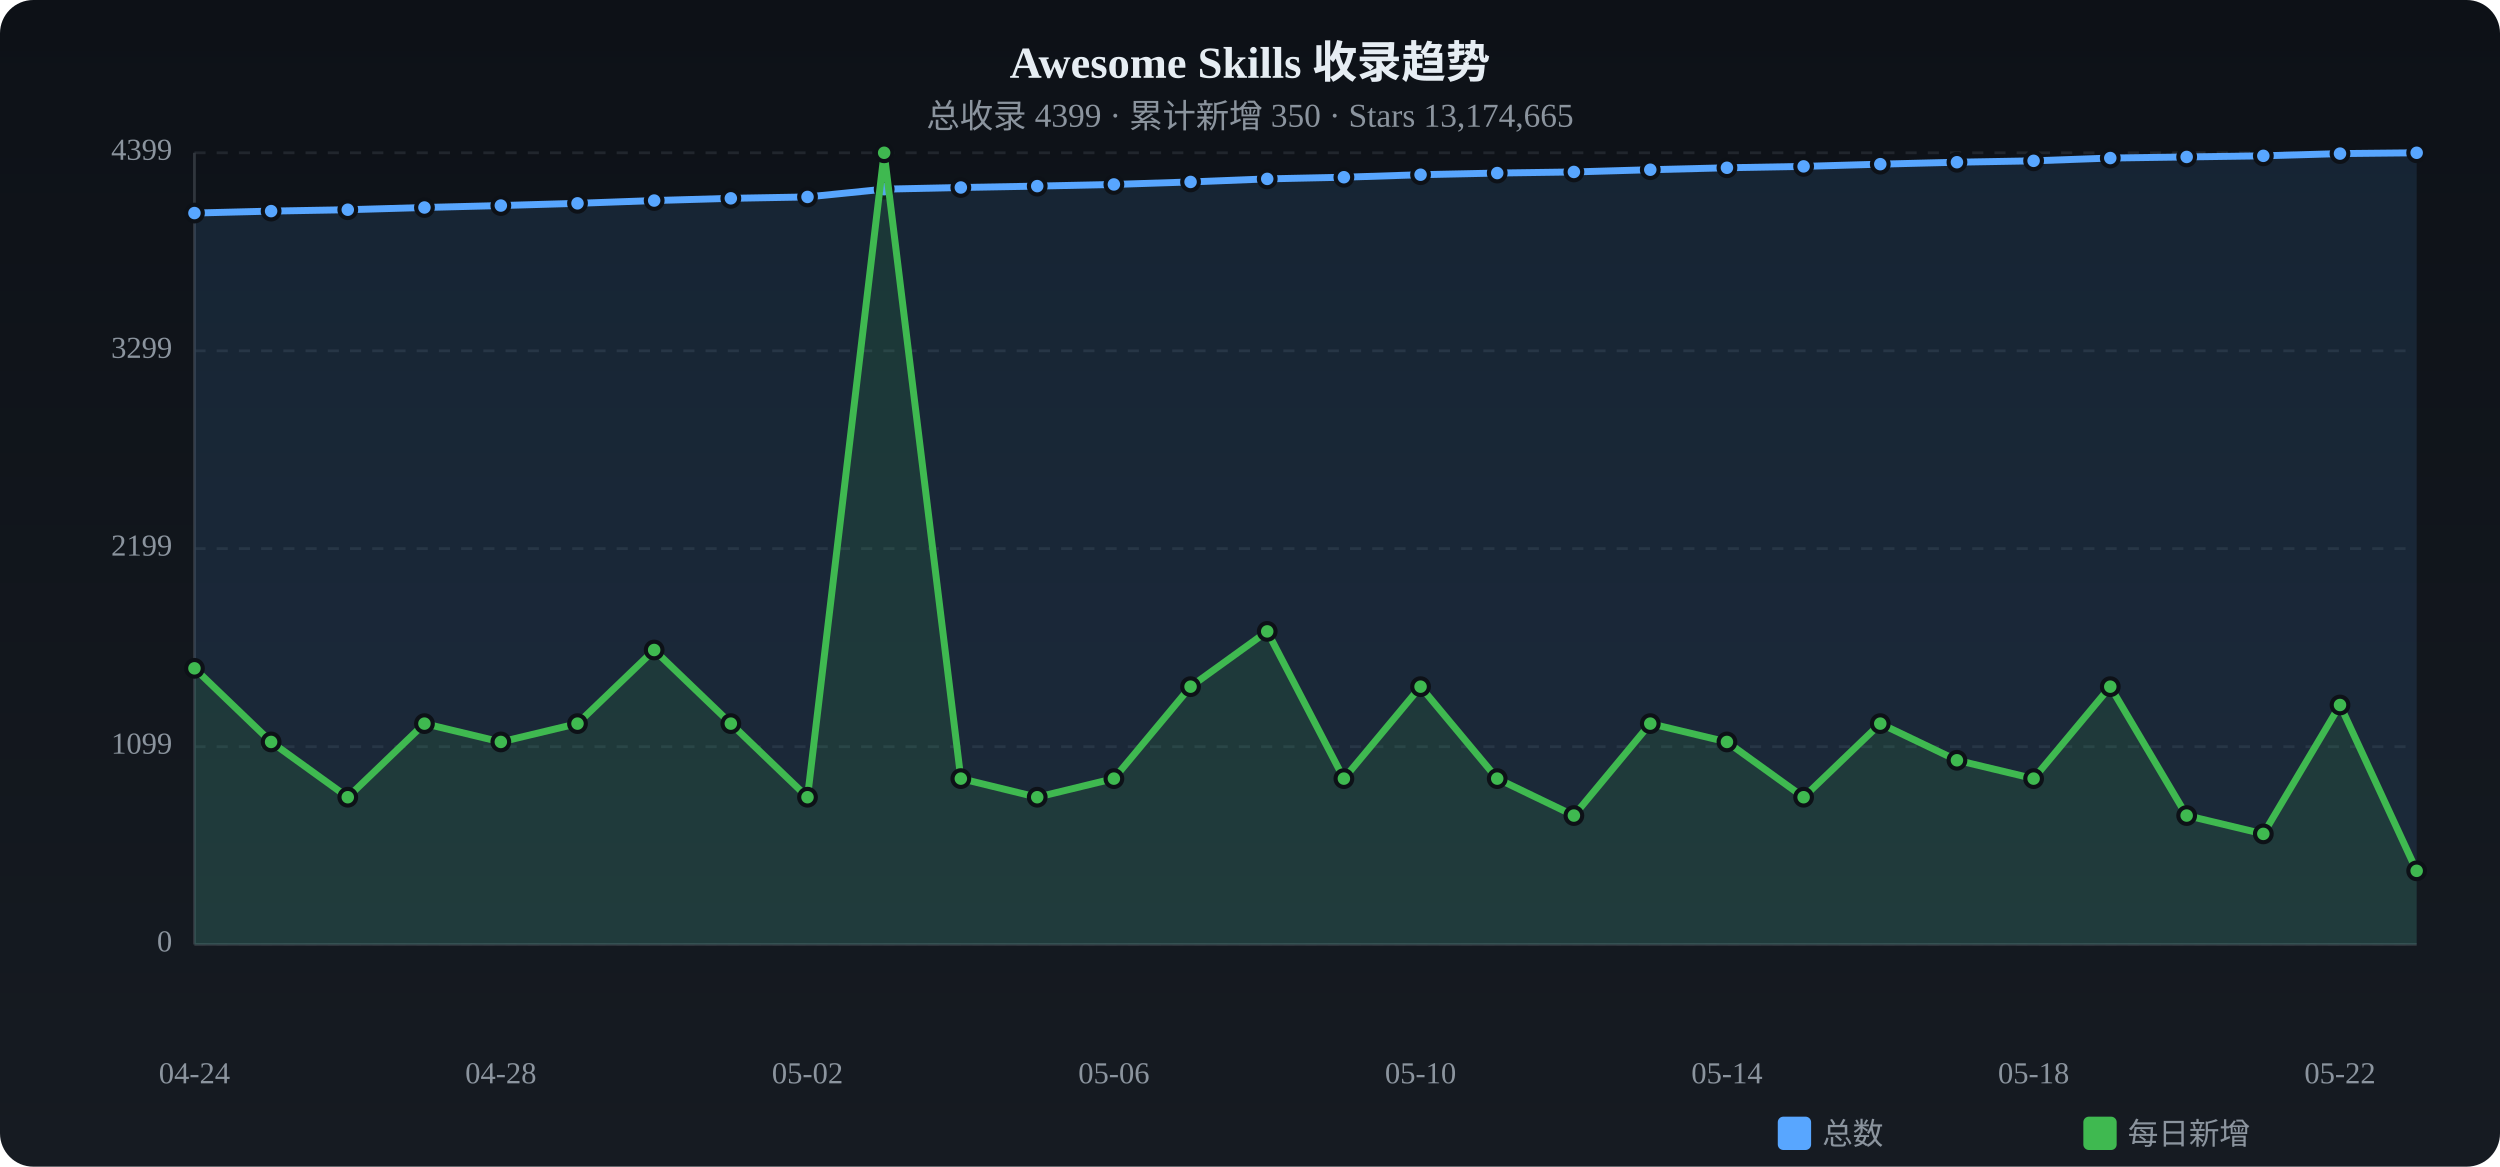
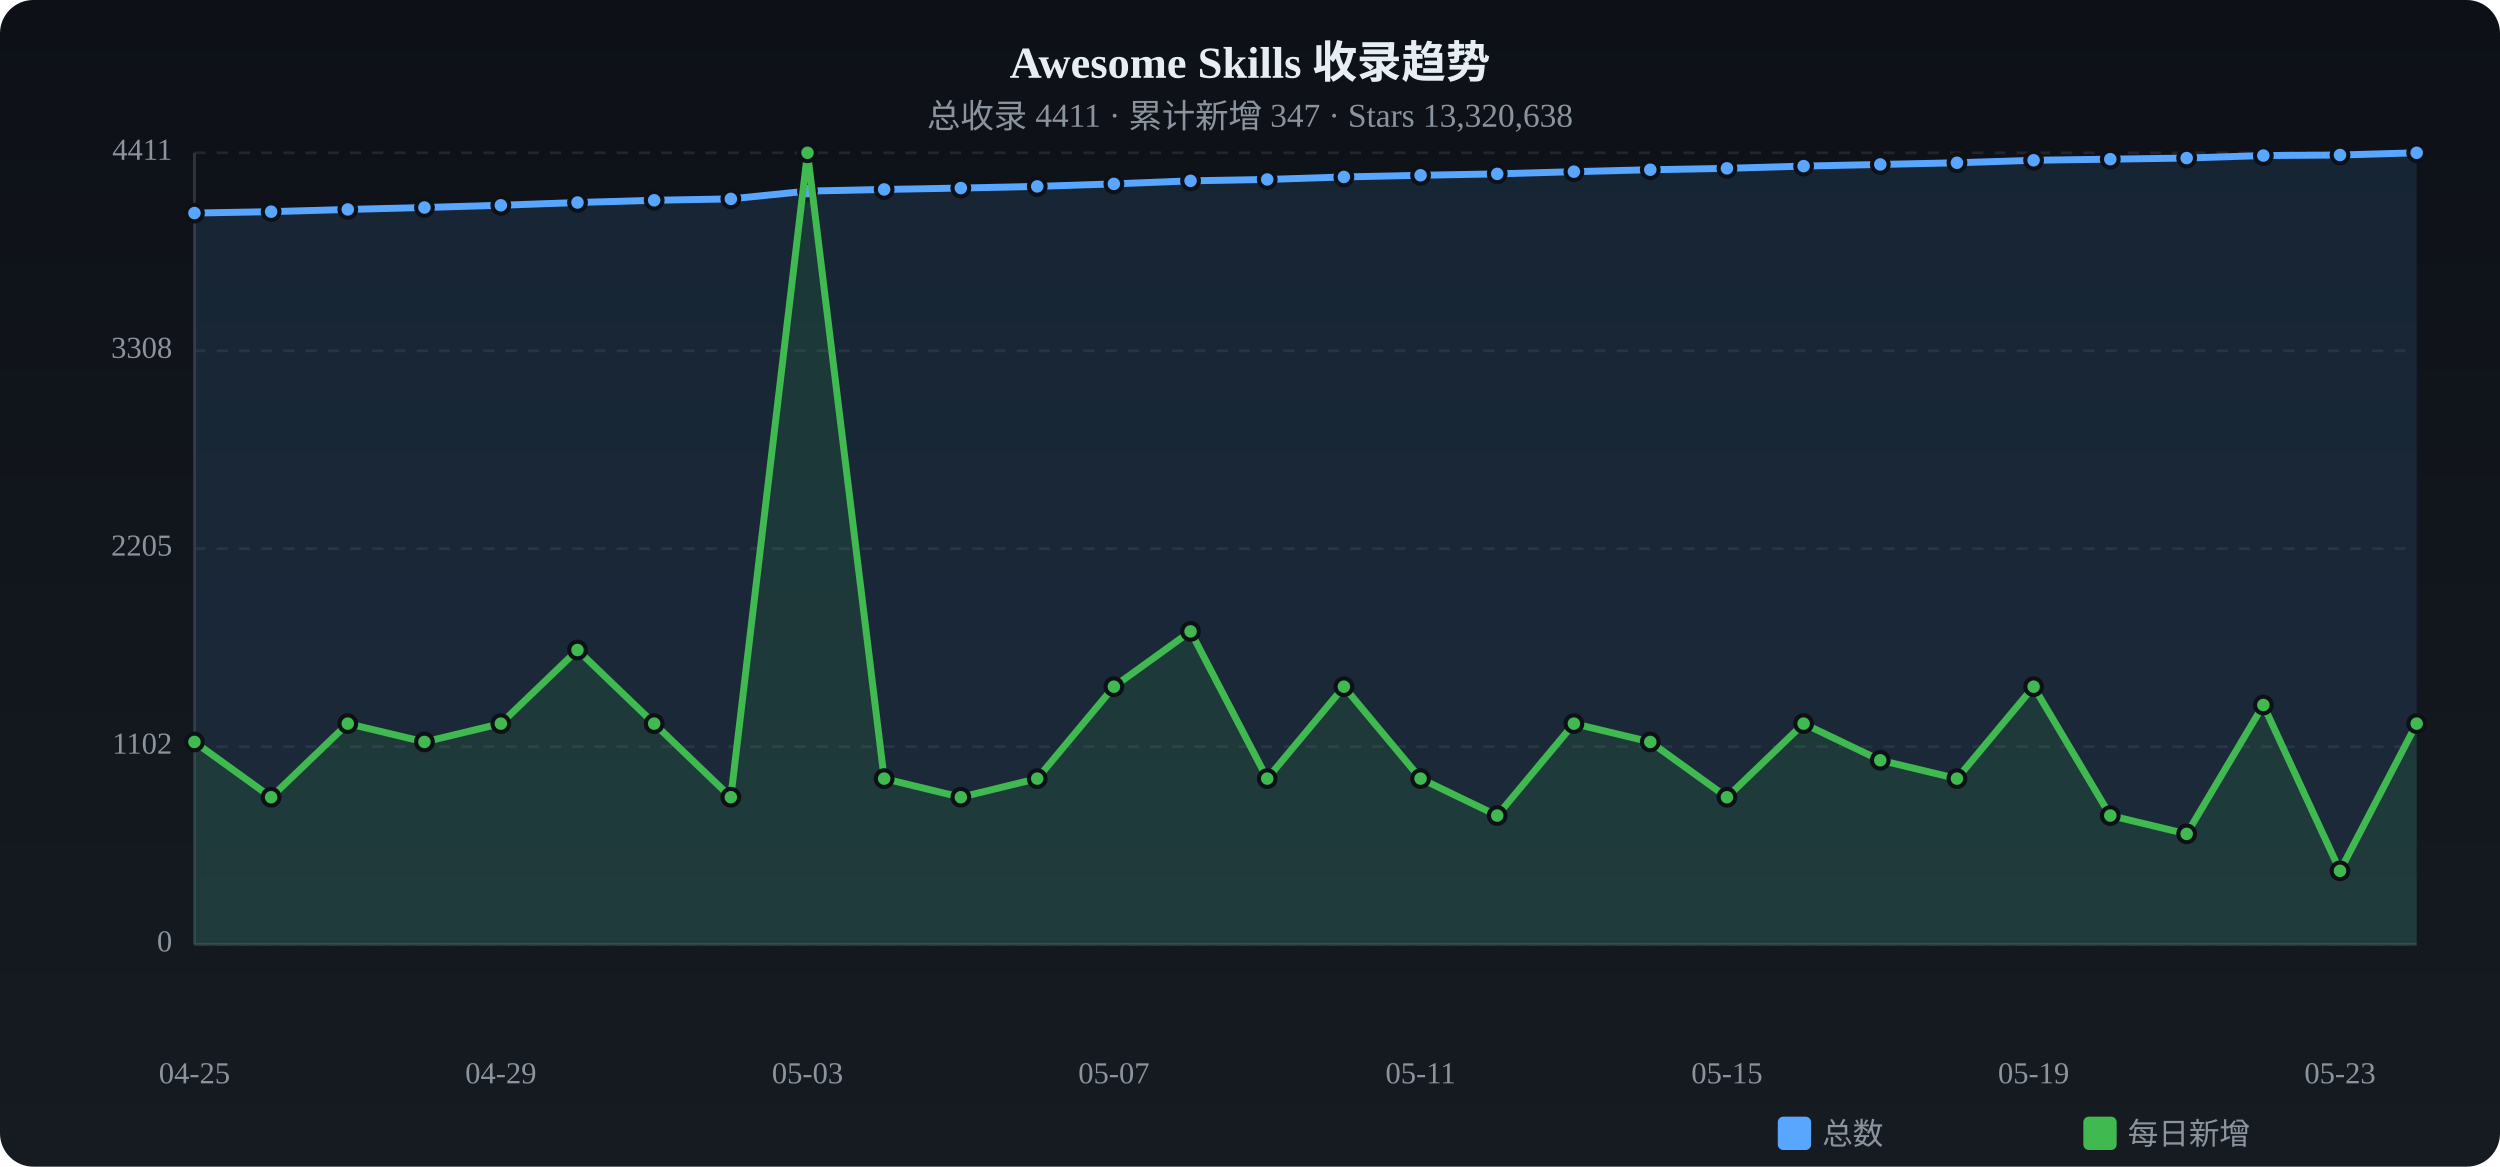
<svg xmlns="http://www.w3.org/2000/svg" viewBox="0 0 900 420" width="900" height="420">
  <defs>
    <linearGradient id="tbg" x1="0%" y1="0%" x2="0%" y2="100%">
      <stop offset="0%" stop-color="#0d1117" />
      <stop offset="100%" stop-color="#161b22" />
    </linearGradient>
  </defs>
  <rect width="900" height="420" rx="12" fill="url(#tbg)" />
  <text x="450.0" y="28" text-anchor="middle" fill="#e6edf3" font-size="16" font-weight="bold">Awesome Skills 收录趋势</text>
-   <text x="450.0" y="46" text-anchor="middle" fill="#8b949e" font-size="12">总收录 4399 · 累计新增 350 · Stars 13,174,665</text>
+   <text x="450.0" y="46" text-anchor="middle" fill="#8b949e" font-size="12">总收录 4411 · 累计新增 347 · Stars 13,320,638</text>
  <text x="62" y="340.0" text-anchor="end" fill="#8b949e" font-size="11" dominant-baseline="middle">0</text>
  <line x1="70" y1="340.0" x2="870" y2="340.0" stroke="#21262d" stroke-dasharray="4 4" />
-   <text x="62" y="268.8" text-anchor="end" fill="#8b949e" font-size="11" dominant-baseline="middle">1099</text>
+   <text x="62" y="268.8" text-anchor="end" fill="#8b949e" font-size="11" dominant-baseline="middle">1102</text>
  <line x1="70" y1="268.8" x2="870" y2="268.8" stroke="#21262d" stroke-dasharray="4 4" />
-   <text x="62" y="197.5" text-anchor="end" fill="#8b949e" font-size="11" dominant-baseline="middle">2199</text>
+   <text x="62" y="197.5" text-anchor="end" fill="#8b949e" font-size="11" dominant-baseline="middle">2205</text>
  <line x1="70" y1="197.5" x2="870" y2="197.5" stroke="#21262d" stroke-dasharray="4 4" />
-   <text x="62" y="126.3" text-anchor="end" fill="#8b949e" font-size="11" dominant-baseline="middle">3299</text>
+   <text x="62" y="126.3" text-anchor="end" fill="#8b949e" font-size="11" dominant-baseline="middle">3308</text>
  <line x1="70" y1="126.3" x2="870" y2="126.3" stroke="#21262d" stroke-dasharray="4 4" />
-   <text x="62" y="55.0" text-anchor="end" fill="#8b949e" font-size="11" dominant-baseline="middle">4399</text>
+   <text x="62" y="55.0" text-anchor="end" fill="#8b949e" font-size="11" dominant-baseline="middle">4411</text>
  <line x1="70" y1="55.0" x2="870" y2="55.0" stroke="#21262d" stroke-dasharray="4 4" />
  <line x1="70" y1="55" x2="70" y2="340" stroke="#30363d" />
  <line x1="70" y1="340" x2="870" y2="340" stroke="#30363d" />
-   <path d="M70.0,76.7 L97.6,76.0 L125.2,75.5 L152.8,74.7 L180.3,74.0 L207.9,73.2 L235.5,72.2 L263.1,71.4 L290.7,70.9 L318.3,68.1 L345.9,67.5 L373.4,67.0 L401.0,66.4 L428.6,65.5 L456.2,64.4 L483.8,63.8 L511.4,62.9 L539.0,62.3 L566.6,61.9 L594.1,61.1 L621.7,60.4 L649.3,59.9 L676.9,59.1 L704.5,58.4 L732.1,57.9 L759.7,56.9 L787.2,56.5 L814.8,56.1 L842.4,55.3 L870.0,55.0 L870.0,340 L70.0,340 Z" fill="#58a6ff" opacity="0.12" />
-   <polyline points="70.0,76.7 97.6,76.0 125.2,75.5 152.8,74.7 180.3,74.0 207.9,73.2 235.5,72.2 263.1,71.4 290.7,70.9 318.3,68.1 345.9,67.5 373.4,67.0 401.0,66.4 428.6,65.5 456.2,64.4 483.8,63.8 511.4,62.9 539.0,62.3 566.6,61.9 594.1,61.1 621.7,60.4 649.3,59.9 676.9,59.1 704.5,58.4 732.1,57.9 759.7,56.9 787.2,56.5 814.8,56.1 842.4,55.3 870.0,55.0" fill="none" stroke="#58a6ff" stroke-width="2.5" stroke-linecap="round" stroke-linejoin="round" />
+   <path d="M70.0,76.7 L97.6,76.2 L125.2,75.4 L152.8,74.7 L180.3,73.9 L207.9,72.9 L235.5,72.1 L263.1,71.6 L290.7,68.8 L318.3,68.2 L345.9,67.7 L373.4,67.1 L401.0,66.2 L428.6,65.1 L456.2,64.6 L483.8,63.7 L511.4,63.1 L539.0,62.6 L566.6,61.8 L594.1,61.1 L621.7,60.6 L649.3,59.8 L676.9,59.2 L704.5,58.6 L732.1,57.7 L759.7,57.3 L787.2,56.9 L814.8,56.0 L842.4,55.8 L870.0,55.0 L870.0,340 L70.0,340 Z" fill="#58a6ff" opacity="0.12" />
+   <polyline points="70.0,76.7 97.6,76.2 125.2,75.4 152.8,74.7 180.3,73.9 207.9,72.9 235.5,72.1 263.1,71.6 290.7,68.8 318.3,68.2 345.9,67.7 373.4,67.1 401.0,66.2 428.6,65.1 456.2,64.6 483.8,63.7 511.4,63.1 539.0,62.6 566.6,61.8 594.1,61.1 621.7,60.6 649.3,59.8 676.9,59.2 704.5,58.6 732.1,57.7 759.7,57.3 787.2,56.9 814.8,56.0 842.4,55.8 870.0,55.0" fill="none" stroke="#58a6ff" stroke-width="2.5" stroke-linecap="round" stroke-linejoin="round" />
  <circle cx="70.0" cy="76.7" r="3" fill="#58a6ff" stroke="#0d1117" stroke-width="1.5" />
-   <circle cx="97.6" cy="76.0" r="3" fill="#58a6ff" stroke="#0d1117" stroke-width="1.5" />
-   <circle cx="125.2" cy="75.5" r="3" fill="#58a6ff" stroke="#0d1117" stroke-width="1.5" />
+   <circle cx="97.6" cy="76.2" r="3" fill="#58a6ff" stroke="#0d1117" stroke-width="1.5" />
+   <circle cx="125.2" cy="75.4" r="3" fill="#58a6ff" stroke="#0d1117" stroke-width="1.5" />
  <circle cx="152.8" cy="74.7" r="3" fill="#58a6ff" stroke="#0d1117" stroke-width="1.5" />
-   <circle cx="180.3" cy="74.0" r="3" fill="#58a6ff" stroke="#0d1117" stroke-width="1.5" />
-   <circle cx="207.9" cy="73.2" r="3" fill="#58a6ff" stroke="#0d1117" stroke-width="1.5" />
-   <circle cx="235.5" cy="72.2" r="3" fill="#58a6ff" stroke="#0d1117" stroke-width="1.5" />
-   <circle cx="263.1" cy="71.4" r="3" fill="#58a6ff" stroke="#0d1117" stroke-width="1.5" />
-   <circle cx="290.7" cy="70.9" r="3" fill="#58a6ff" stroke="#0d1117" stroke-width="1.5" />
-   <circle cx="318.3" cy="68.1" r="3" fill="#58a6ff" stroke="#0d1117" stroke-width="1.5" />
-   <circle cx="345.9" cy="67.5" r="3" fill="#58a6ff" stroke="#0d1117" stroke-width="1.5" />
-   <circle cx="373.4" cy="67.0" r="3" fill="#58a6ff" stroke="#0d1117" stroke-width="1.5" />
-   <circle cx="401.0" cy="66.4" r="3" fill="#58a6ff" stroke="#0d1117" stroke-width="1.5" />
-   <circle cx="428.6" cy="65.5" r="3" fill="#58a6ff" stroke="#0d1117" stroke-width="1.5" />
-   <circle cx="456.2" cy="64.4" r="3" fill="#58a6ff" stroke="#0d1117" stroke-width="1.5" />
-   <circle cx="483.8" cy="63.8" r="3" fill="#58a6ff" stroke="#0d1117" stroke-width="1.5" />
-   <circle cx="511.4" cy="62.9" r="3" fill="#58a6ff" stroke="#0d1117" stroke-width="1.5" />
-   <circle cx="539.0" cy="62.3" r="3" fill="#58a6ff" stroke="#0d1117" stroke-width="1.5" />
-   <circle cx="566.6" cy="61.9" r="3" fill="#58a6ff" stroke="#0d1117" stroke-width="1.5" />
+   <circle cx="180.3" cy="73.9" r="3" fill="#58a6ff" stroke="#0d1117" stroke-width="1.5" />
+   <circle cx="207.9" cy="72.9" r="3" fill="#58a6ff" stroke="#0d1117" stroke-width="1.5" />
+   <circle cx="235.5" cy="72.1" r="3" fill="#58a6ff" stroke="#0d1117" stroke-width="1.5" />
+   <circle cx="263.1" cy="71.6" r="3" fill="#58a6ff" stroke="#0d1117" stroke-width="1.5" />
+   <circle cx="290.7" cy="68.8" r="3" fill="#58a6ff" stroke="#0d1117" stroke-width="1.5" />
+   <circle cx="318.3" cy="68.2" r="3" fill="#58a6ff" stroke="#0d1117" stroke-width="1.5" />
+   <circle cx="345.9" cy="67.7" r="3" fill="#58a6ff" stroke="#0d1117" stroke-width="1.5" />
+   <circle cx="373.4" cy="67.1" r="3" fill="#58a6ff" stroke="#0d1117" stroke-width="1.5" />
+   <circle cx="401.0" cy="66.2" r="3" fill="#58a6ff" stroke="#0d1117" stroke-width="1.5" />
+   <circle cx="428.6" cy="65.1" r="3" fill="#58a6ff" stroke="#0d1117" stroke-width="1.5" />
+   <circle cx="456.2" cy="64.6" r="3" fill="#58a6ff" stroke="#0d1117" stroke-width="1.5" />
+   <circle cx="483.8" cy="63.7" r="3" fill="#58a6ff" stroke="#0d1117" stroke-width="1.5" />
+   <circle cx="511.4" cy="63.1" r="3" fill="#58a6ff" stroke="#0d1117" stroke-width="1.5" />
+   <circle cx="539.0" cy="62.6" r="3" fill="#58a6ff" stroke="#0d1117" stroke-width="1.5" />
+   <circle cx="566.6" cy="61.8" r="3" fill="#58a6ff" stroke="#0d1117" stroke-width="1.5" />
  <circle cx="594.1" cy="61.1" r="3" fill="#58a6ff" stroke="#0d1117" stroke-width="1.5" />
-   <circle cx="621.7" cy="60.4" r="3" fill="#58a6ff" stroke="#0d1117" stroke-width="1.5" />
-   <circle cx="649.3" cy="59.9" r="3" fill="#58a6ff" stroke="#0d1117" stroke-width="1.5" />
-   <circle cx="676.9" cy="59.1" r="3" fill="#58a6ff" stroke="#0d1117" stroke-width="1.5" />
-   <circle cx="704.5" cy="58.4" r="3" fill="#58a6ff" stroke="#0d1117" stroke-width="1.5" />
-   <circle cx="732.1" cy="57.9" r="3" fill="#58a6ff" stroke="#0d1117" stroke-width="1.5" />
-   <circle cx="759.7" cy="56.9" r="3" fill="#58a6ff" stroke="#0d1117" stroke-width="1.5" />
-   <circle cx="787.2" cy="56.5" r="3" fill="#58a6ff" stroke="#0d1117" stroke-width="1.5" />
-   <circle cx="814.8" cy="56.1" r="3" fill="#58a6ff" stroke="#0d1117" stroke-width="1.5" />
-   <circle cx="842.4" cy="55.3" r="3" fill="#58a6ff" stroke="#0d1117" stroke-width="1.5" />
+   <circle cx="621.7" cy="60.6" r="3" fill="#58a6ff" stroke="#0d1117" stroke-width="1.5" />
+   <circle cx="649.3" cy="59.8" r="3" fill="#58a6ff" stroke="#0d1117" stroke-width="1.5" />
+   <circle cx="676.9" cy="59.2" r="3" fill="#58a6ff" stroke="#0d1117" stroke-width="1.5" />
+   <circle cx="704.5" cy="58.6" r="3" fill="#58a6ff" stroke="#0d1117" stroke-width="1.5" />
+   <circle cx="732.1" cy="57.7" r="3" fill="#58a6ff" stroke="#0d1117" stroke-width="1.5" />
+   <circle cx="759.7" cy="57.3" r="3" fill="#58a6ff" stroke="#0d1117" stroke-width="1.5" />
+   <circle cx="787.2" cy="56.9" r="3" fill="#58a6ff" stroke="#0d1117" stroke-width="1.5" />
+   <circle cx="814.8" cy="56.0" r="3" fill="#58a6ff" stroke="#0d1117" stroke-width="1.5" />
+   <circle cx="842.4" cy="55.8" r="3" fill="#58a6ff" stroke="#0d1117" stroke-width="1.5" />
  <circle cx="870.0" cy="55.0" r="3" fill="#58a6ff" stroke="#0d1117" stroke-width="1.5" />
-   <path d="M70.0,240.6 L97.6,267.1 L125.2,287.0 L152.8,260.5 L180.3,267.1 L207.9,260.5 L235.5,234.0 L263.1,260.5 L290.7,287.0 L318.3,55.0 L345.9,280.3 L373.4,287.0 L401.0,280.3 L428.6,247.2 L456.2,227.3 L483.8,280.3 L511.4,247.2 L539.0,280.3 L566.6,293.6 L594.1,260.5 L621.7,267.1 L649.3,287.0 L676.9,260.5 L704.5,273.7 L732.1,280.3 L759.7,247.2 L787.2,293.6 L814.8,300.2 L842.4,253.8 L870.0,313.5 L870.0,340 L70.0,340 Z" fill="#3fb950" opacity="0.12" />
-   <polyline points="70.0,240.6 97.6,267.1 125.2,287.0 152.8,260.5 180.3,267.1 207.9,260.5 235.5,234.0 263.1,260.5 290.7,287.0 318.3,55.0 345.9,280.3 373.4,287.0 401.0,280.3 428.6,247.2 456.2,227.3 483.8,280.3 511.4,247.2 539.0,280.3 566.6,293.6 594.1,260.5 621.7,267.1 649.3,287.0 676.9,260.5 704.5,273.7 732.1,280.3 759.7,247.2 787.2,293.6 814.8,300.2 842.4,253.8 870.0,313.5" fill="none" stroke="#3fb950" stroke-width="2.5" stroke-linecap="round" stroke-linejoin="round" />
-   <circle cx="70.0" cy="240.6" r="3" fill="#3fb950" stroke="#0d1117" stroke-width="1.5" />
-   <circle cx="97.6" cy="267.1" r="3" fill="#3fb950" stroke="#0d1117" stroke-width="1.5" />
-   <circle cx="125.2" cy="287.0" r="3" fill="#3fb950" stroke="#0d1117" stroke-width="1.5" />
-   <circle cx="152.8" cy="260.5" r="3" fill="#3fb950" stroke="#0d1117" stroke-width="1.5" />
-   <circle cx="180.3" cy="267.1" r="3" fill="#3fb950" stroke="#0d1117" stroke-width="1.5" />
-   <circle cx="207.9" cy="260.5" r="3" fill="#3fb950" stroke="#0d1117" stroke-width="1.5" />
-   <circle cx="235.5" cy="234.0" r="3" fill="#3fb950" stroke="#0d1117" stroke-width="1.5" />
-   <circle cx="263.1" cy="260.5" r="3" fill="#3fb950" stroke="#0d1117" stroke-width="1.5" />
-   <circle cx="290.7" cy="287.0" r="3" fill="#3fb950" stroke="#0d1117" stroke-width="1.5" />
-   <circle cx="318.3" cy="55.0" r="3" fill="#3fb950" stroke="#0d1117" stroke-width="1.5" />
-   <circle cx="345.9" cy="280.3" r="3" fill="#3fb950" stroke="#0d1117" stroke-width="1.5" />
-   <circle cx="373.4" cy="287.0" r="3" fill="#3fb950" stroke="#0d1117" stroke-width="1.5" />
-   <circle cx="401.0" cy="280.3" r="3" fill="#3fb950" stroke="#0d1117" stroke-width="1.5" />
-   <circle cx="428.6" cy="247.2" r="3" fill="#3fb950" stroke="#0d1117" stroke-width="1.5" />
-   <circle cx="456.2" cy="227.3" r="3" fill="#3fb950" stroke="#0d1117" stroke-width="1.5" />
-   <circle cx="483.8" cy="280.3" r="3" fill="#3fb950" stroke="#0d1117" stroke-width="1.5" />
-   <circle cx="511.4" cy="247.2" r="3" fill="#3fb950" stroke="#0d1117" stroke-width="1.5" />
-   <circle cx="539.0" cy="280.3" r="3" fill="#3fb950" stroke="#0d1117" stroke-width="1.5" />
-   <circle cx="566.6" cy="293.6" r="3" fill="#3fb950" stroke="#0d1117" stroke-width="1.5" />
-   <circle cx="594.1" cy="260.5" r="3" fill="#3fb950" stroke="#0d1117" stroke-width="1.5" />
-   <circle cx="621.7" cy="267.1" r="3" fill="#3fb950" stroke="#0d1117" stroke-width="1.5" />
-   <circle cx="649.3" cy="287.0" r="3" fill="#3fb950" stroke="#0d1117" stroke-width="1.5" />
-   <circle cx="676.9" cy="260.5" r="3" fill="#3fb950" stroke="#0d1117" stroke-width="1.5" />
-   <circle cx="704.5" cy="273.7" r="3" fill="#3fb950" stroke="#0d1117" stroke-width="1.5" />
-   <circle cx="732.1" cy="280.3" r="3" fill="#3fb950" stroke="#0d1117" stroke-width="1.5" />
-   <circle cx="759.7" cy="247.2" r="3" fill="#3fb950" stroke="#0d1117" stroke-width="1.5" />
-   <circle cx="787.2" cy="293.6" r="3" fill="#3fb950" stroke="#0d1117" stroke-width="1.5" />
-   <circle cx="814.8" cy="300.2" r="3" fill="#3fb950" stroke="#0d1117" stroke-width="1.5" />
-   <circle cx="842.4" cy="253.8" r="3" fill="#3fb950" stroke="#0d1117" stroke-width="1.5" />
-   <circle cx="870.0" cy="313.5" r="3" fill="#3fb950" stroke="#0d1117" stroke-width="1.5" />
-   <text x="70.0" y="390" text-anchor="middle" fill="#8b949e" font-size="11">04-24</text>
-   <text x="180.3" y="390" text-anchor="middle" fill="#8b949e" font-size="11">04-28</text>
-   <text x="290.7" y="390" text-anchor="middle" fill="#8b949e" font-size="11">05-02</text>
-   <text x="401.0" y="390" text-anchor="middle" fill="#8b949e" font-size="11">05-06</text>
-   <text x="511.4" y="390" text-anchor="middle" fill="#8b949e" font-size="11">05-10</text>
-   <text x="621.7" y="390" text-anchor="middle" fill="#8b949e" font-size="11">05-14</text>
-   <text x="732.1" y="390" text-anchor="middle" fill="#8b949e" font-size="11">05-18</text>
-   <text x="842.4" y="390" text-anchor="middle" fill="#8b949e" font-size="11">05-22</text>
+   <path d="M70.0,267.1 L97.6,287.0 L125.2,260.5 L152.8,267.1 L180.3,260.5 L207.9,234.0 L235.5,260.5 L263.1,287.0 L290.7,55.0 L318.3,280.3 L345.9,287.0 L373.4,280.3 L401.0,247.2 L428.6,227.3 L456.2,280.3 L483.8,247.2 L511.4,280.3 L539.0,293.6 L566.6,260.5 L594.1,267.1 L621.7,287.0 L649.3,260.5 L676.9,273.7 L704.5,280.3 L732.1,247.2 L759.7,293.6 L787.2,300.2 L814.8,253.8 L842.4,313.5 L870.0,260.5 L870.0,340 L70.0,340 Z" fill="#3fb950" opacity="0.12" />
+   <polyline points="70.0,267.1 97.6,287.0 125.2,260.5 152.8,267.1 180.3,260.5 207.9,234.0 235.5,260.5 263.1,287.0 290.7,55.0 318.3,280.3 345.9,287.0 373.4,280.3 401.0,247.2 428.6,227.3 456.2,280.3 483.8,247.2 511.4,280.3 539.0,293.6 566.6,260.5 594.1,267.1 621.7,287.0 649.3,260.5 676.9,273.7 704.5,280.3 732.1,247.2 759.7,293.6 787.2,300.2 814.8,253.8 842.4,313.5 870.0,260.5" fill="none" stroke="#3fb950" stroke-width="2.5" stroke-linecap="round" stroke-linejoin="round" />
+   <circle cx="70.0" cy="267.1" r="3" fill="#3fb950" stroke="#0d1117" stroke-width="1.5" />
+   <circle cx="97.6" cy="287.0" r="3" fill="#3fb950" stroke="#0d1117" stroke-width="1.5" />
+   <circle cx="125.2" cy="260.5" r="3" fill="#3fb950" stroke="#0d1117" stroke-width="1.5" />
+   <circle cx="152.8" cy="267.1" r="3" fill="#3fb950" stroke="#0d1117" stroke-width="1.5" />
+   <circle cx="180.3" cy="260.5" r="3" fill="#3fb950" stroke="#0d1117" stroke-width="1.5" />
+   <circle cx="207.9" cy="234.0" r="3" fill="#3fb950" stroke="#0d1117" stroke-width="1.5" />
+   <circle cx="235.5" cy="260.5" r="3" fill="#3fb950" stroke="#0d1117" stroke-width="1.5" />
+   <circle cx="263.1" cy="287.0" r="3" fill="#3fb950" stroke="#0d1117" stroke-width="1.5" />
+   <circle cx="290.7" cy="55.0" r="3" fill="#3fb950" stroke="#0d1117" stroke-width="1.5" />
+   <circle cx="318.3" cy="280.3" r="3" fill="#3fb950" stroke="#0d1117" stroke-width="1.5" />
+   <circle cx="345.9" cy="287.0" r="3" fill="#3fb950" stroke="#0d1117" stroke-width="1.5" />
+   <circle cx="373.4" cy="280.3" r="3" fill="#3fb950" stroke="#0d1117" stroke-width="1.5" />
+   <circle cx="401.0" cy="247.2" r="3" fill="#3fb950" stroke="#0d1117" stroke-width="1.5" />
+   <circle cx="428.6" cy="227.3" r="3" fill="#3fb950" stroke="#0d1117" stroke-width="1.5" />
+   <circle cx="456.2" cy="280.3" r="3" fill="#3fb950" stroke="#0d1117" stroke-width="1.5" />
+   <circle cx="483.8" cy="247.2" r="3" fill="#3fb950" stroke="#0d1117" stroke-width="1.5" />
+   <circle cx="511.4" cy="280.3" r="3" fill="#3fb950" stroke="#0d1117" stroke-width="1.5" />
+   <circle cx="539.0" cy="293.6" r="3" fill="#3fb950" stroke="#0d1117" stroke-width="1.5" />
+   <circle cx="566.6" cy="260.5" r="3" fill="#3fb950" stroke="#0d1117" stroke-width="1.5" />
+   <circle cx="594.1" cy="267.1" r="3" fill="#3fb950" stroke="#0d1117" stroke-width="1.5" />
+   <circle cx="621.7" cy="287.0" r="3" fill="#3fb950" stroke="#0d1117" stroke-width="1.5" />
+   <circle cx="649.3" cy="260.5" r="3" fill="#3fb950" stroke="#0d1117" stroke-width="1.5" />
+   <circle cx="676.9" cy="273.7" r="3" fill="#3fb950" stroke="#0d1117" stroke-width="1.5" />
+   <circle cx="704.5" cy="280.3" r="3" fill="#3fb950" stroke="#0d1117" stroke-width="1.5" />
+   <circle cx="732.1" cy="247.2" r="3" fill="#3fb950" stroke="#0d1117" stroke-width="1.5" />
+   <circle cx="759.7" cy="293.6" r="3" fill="#3fb950" stroke="#0d1117" stroke-width="1.5" />
+   <circle cx="787.2" cy="300.2" r="3" fill="#3fb950" stroke="#0d1117" stroke-width="1.5" />
+   <circle cx="814.8" cy="253.8" r="3" fill="#3fb950" stroke="#0d1117" stroke-width="1.5" />
+   <circle cx="842.4" cy="313.5" r="3" fill="#3fb950" stroke="#0d1117" stroke-width="1.5" />
+   <circle cx="870.0" cy="260.5" r="3" fill="#3fb950" stroke="#0d1117" stroke-width="1.5" />
+   <text x="70.0" y="390" text-anchor="middle" fill="#8b949e" font-size="11">04-25</text>
+   <text x="180.3" y="390" text-anchor="middle" fill="#8b949e" font-size="11">04-29</text>
+   <text x="290.7" y="390" text-anchor="middle" fill="#8b949e" font-size="11">05-03</text>
+   <text x="401.0" y="390" text-anchor="middle" fill="#8b949e" font-size="11">05-07</text>
+   <text x="511.4" y="390" text-anchor="middle" fill="#8b949e" font-size="11">05-11</text>
+   <text x="621.7" y="390" text-anchor="middle" fill="#8b949e" font-size="11">05-15</text>
+   <text x="732.1" y="390" text-anchor="middle" fill="#8b949e" font-size="11">05-19</text>
+   <text x="842.4" y="390" text-anchor="middle" fill="#8b949e" font-size="11">05-23</text>
  <rect x="640" y="402" width="12" height="12" rx="2" fill="#58a6ff" />
  <text x="656" y="412" fill="#8b949e" font-size="11">总数</text>
  <rect x="750" y="402" width="12" height="12" rx="2" fill="#3fb950" />
  <text x="766" y="412" fill="#8b949e" font-size="11">每日新增</text>
</svg>
